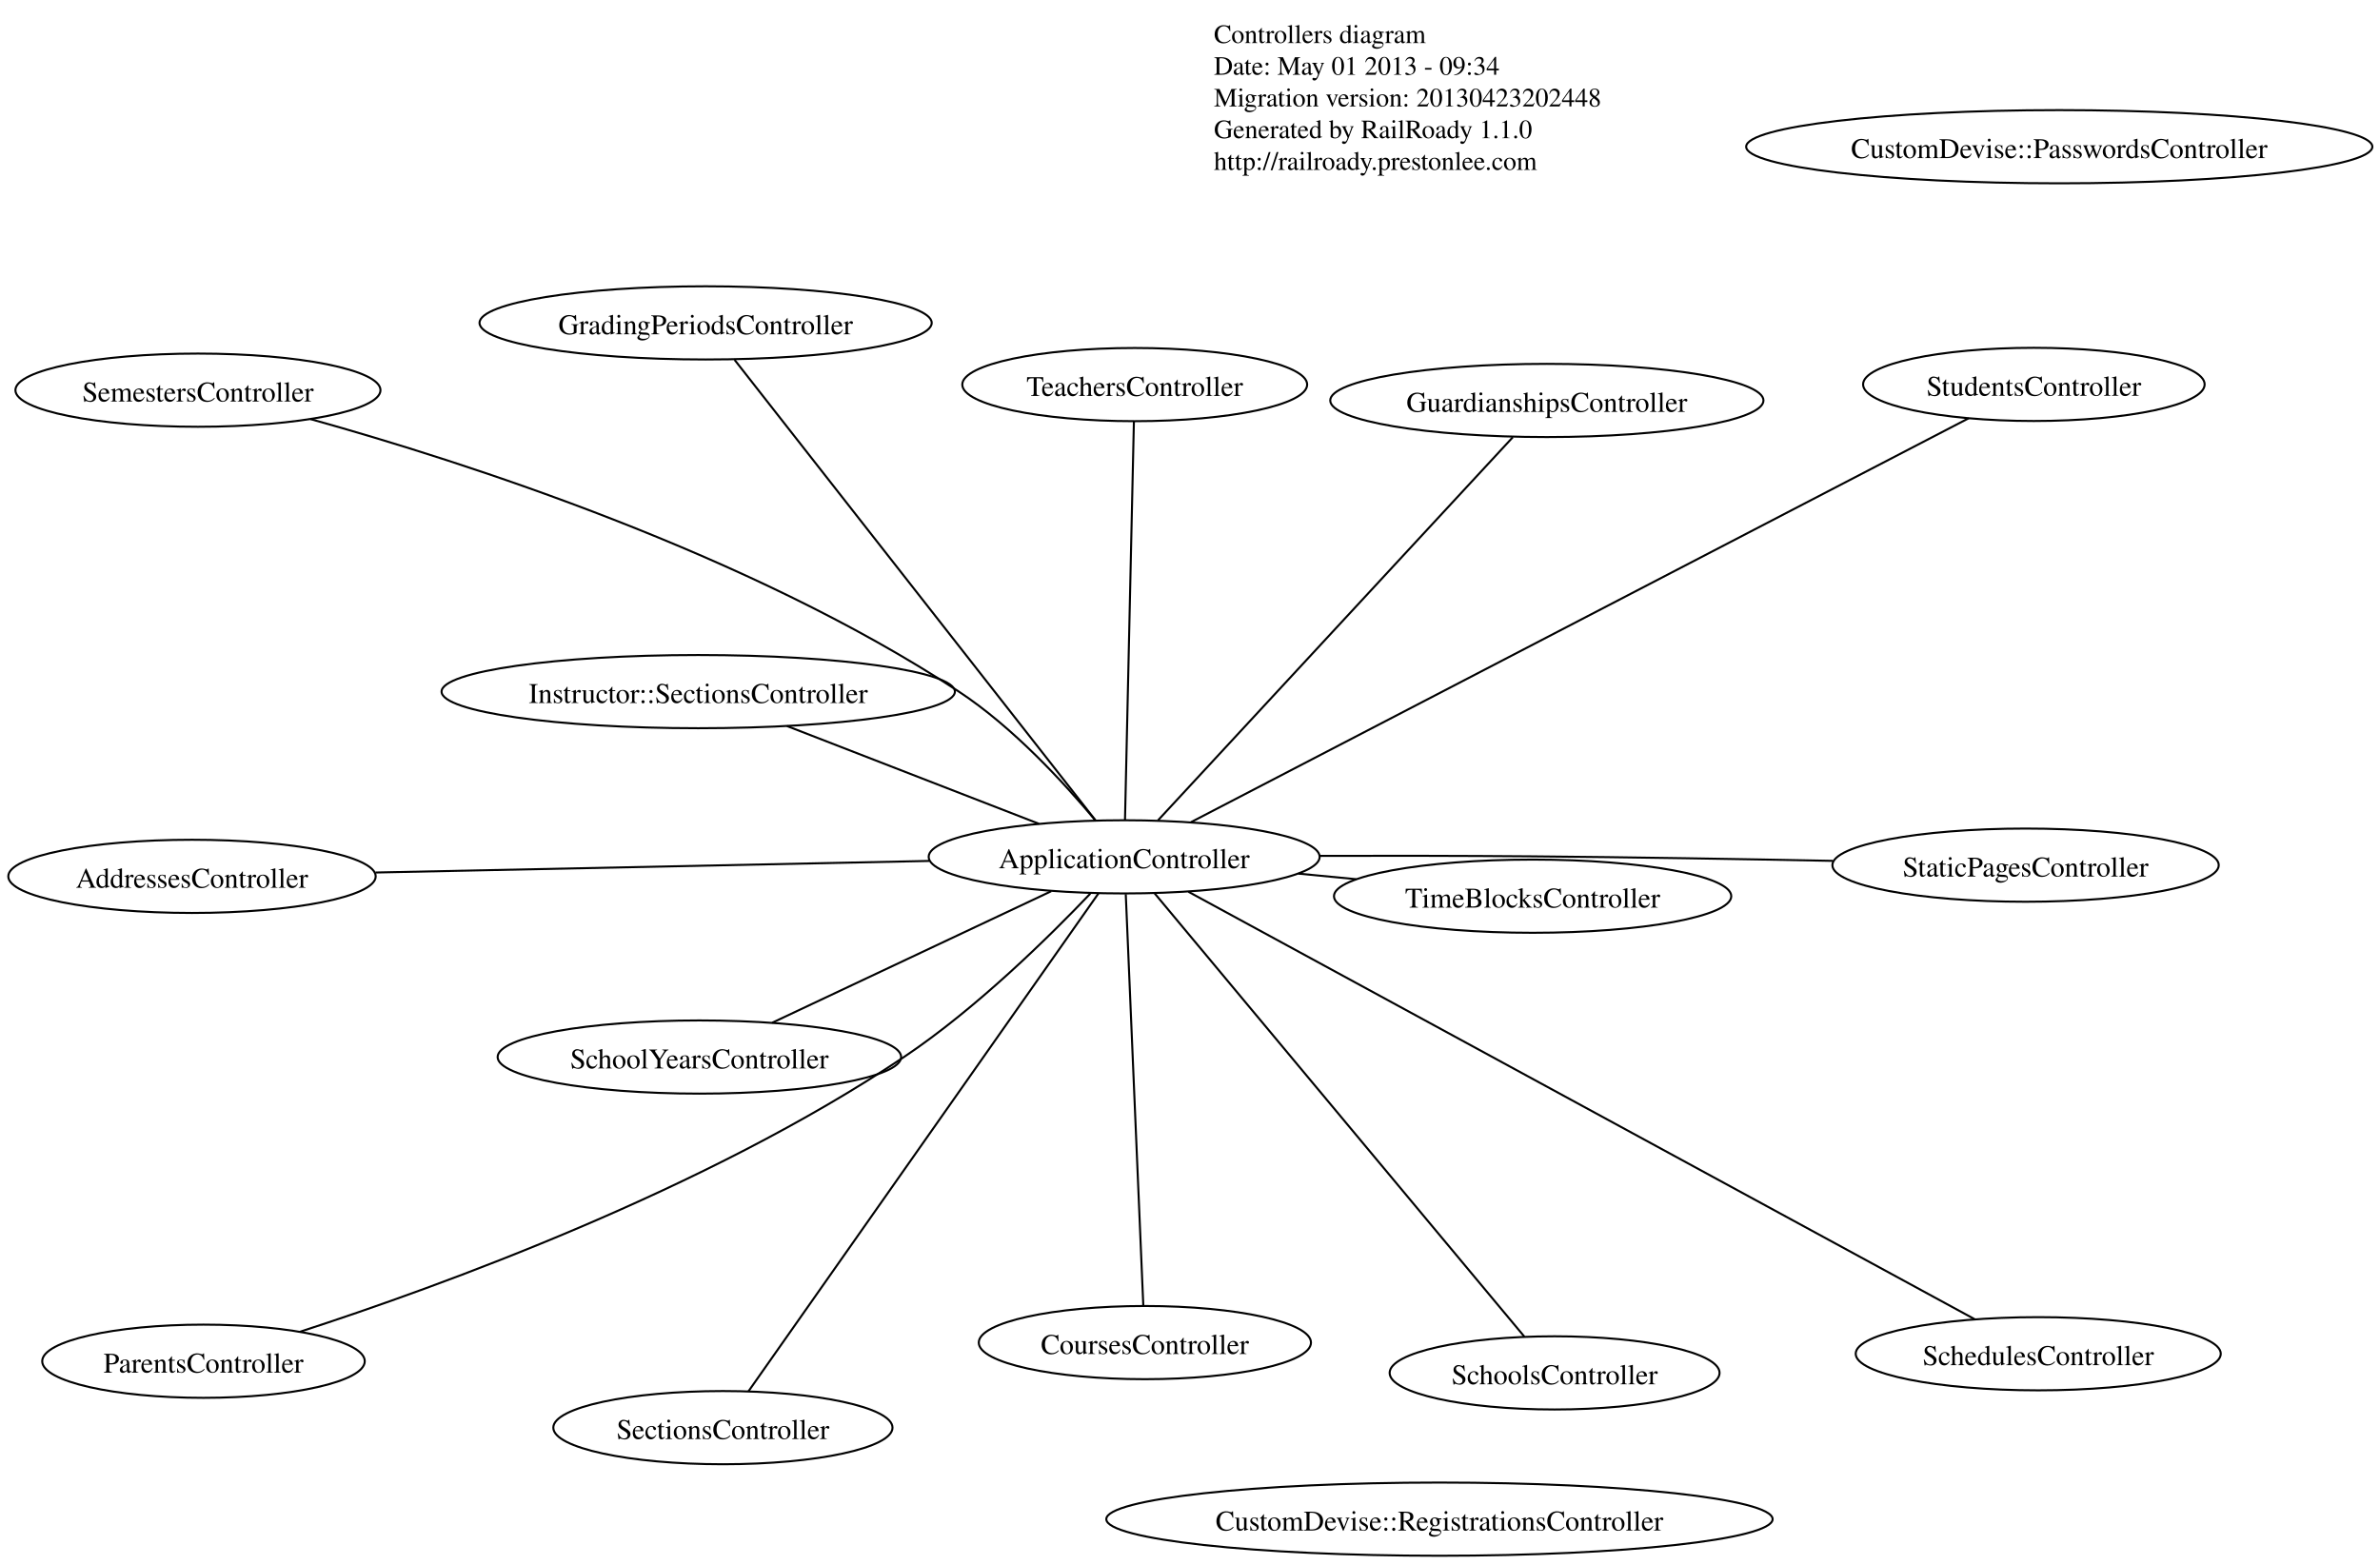
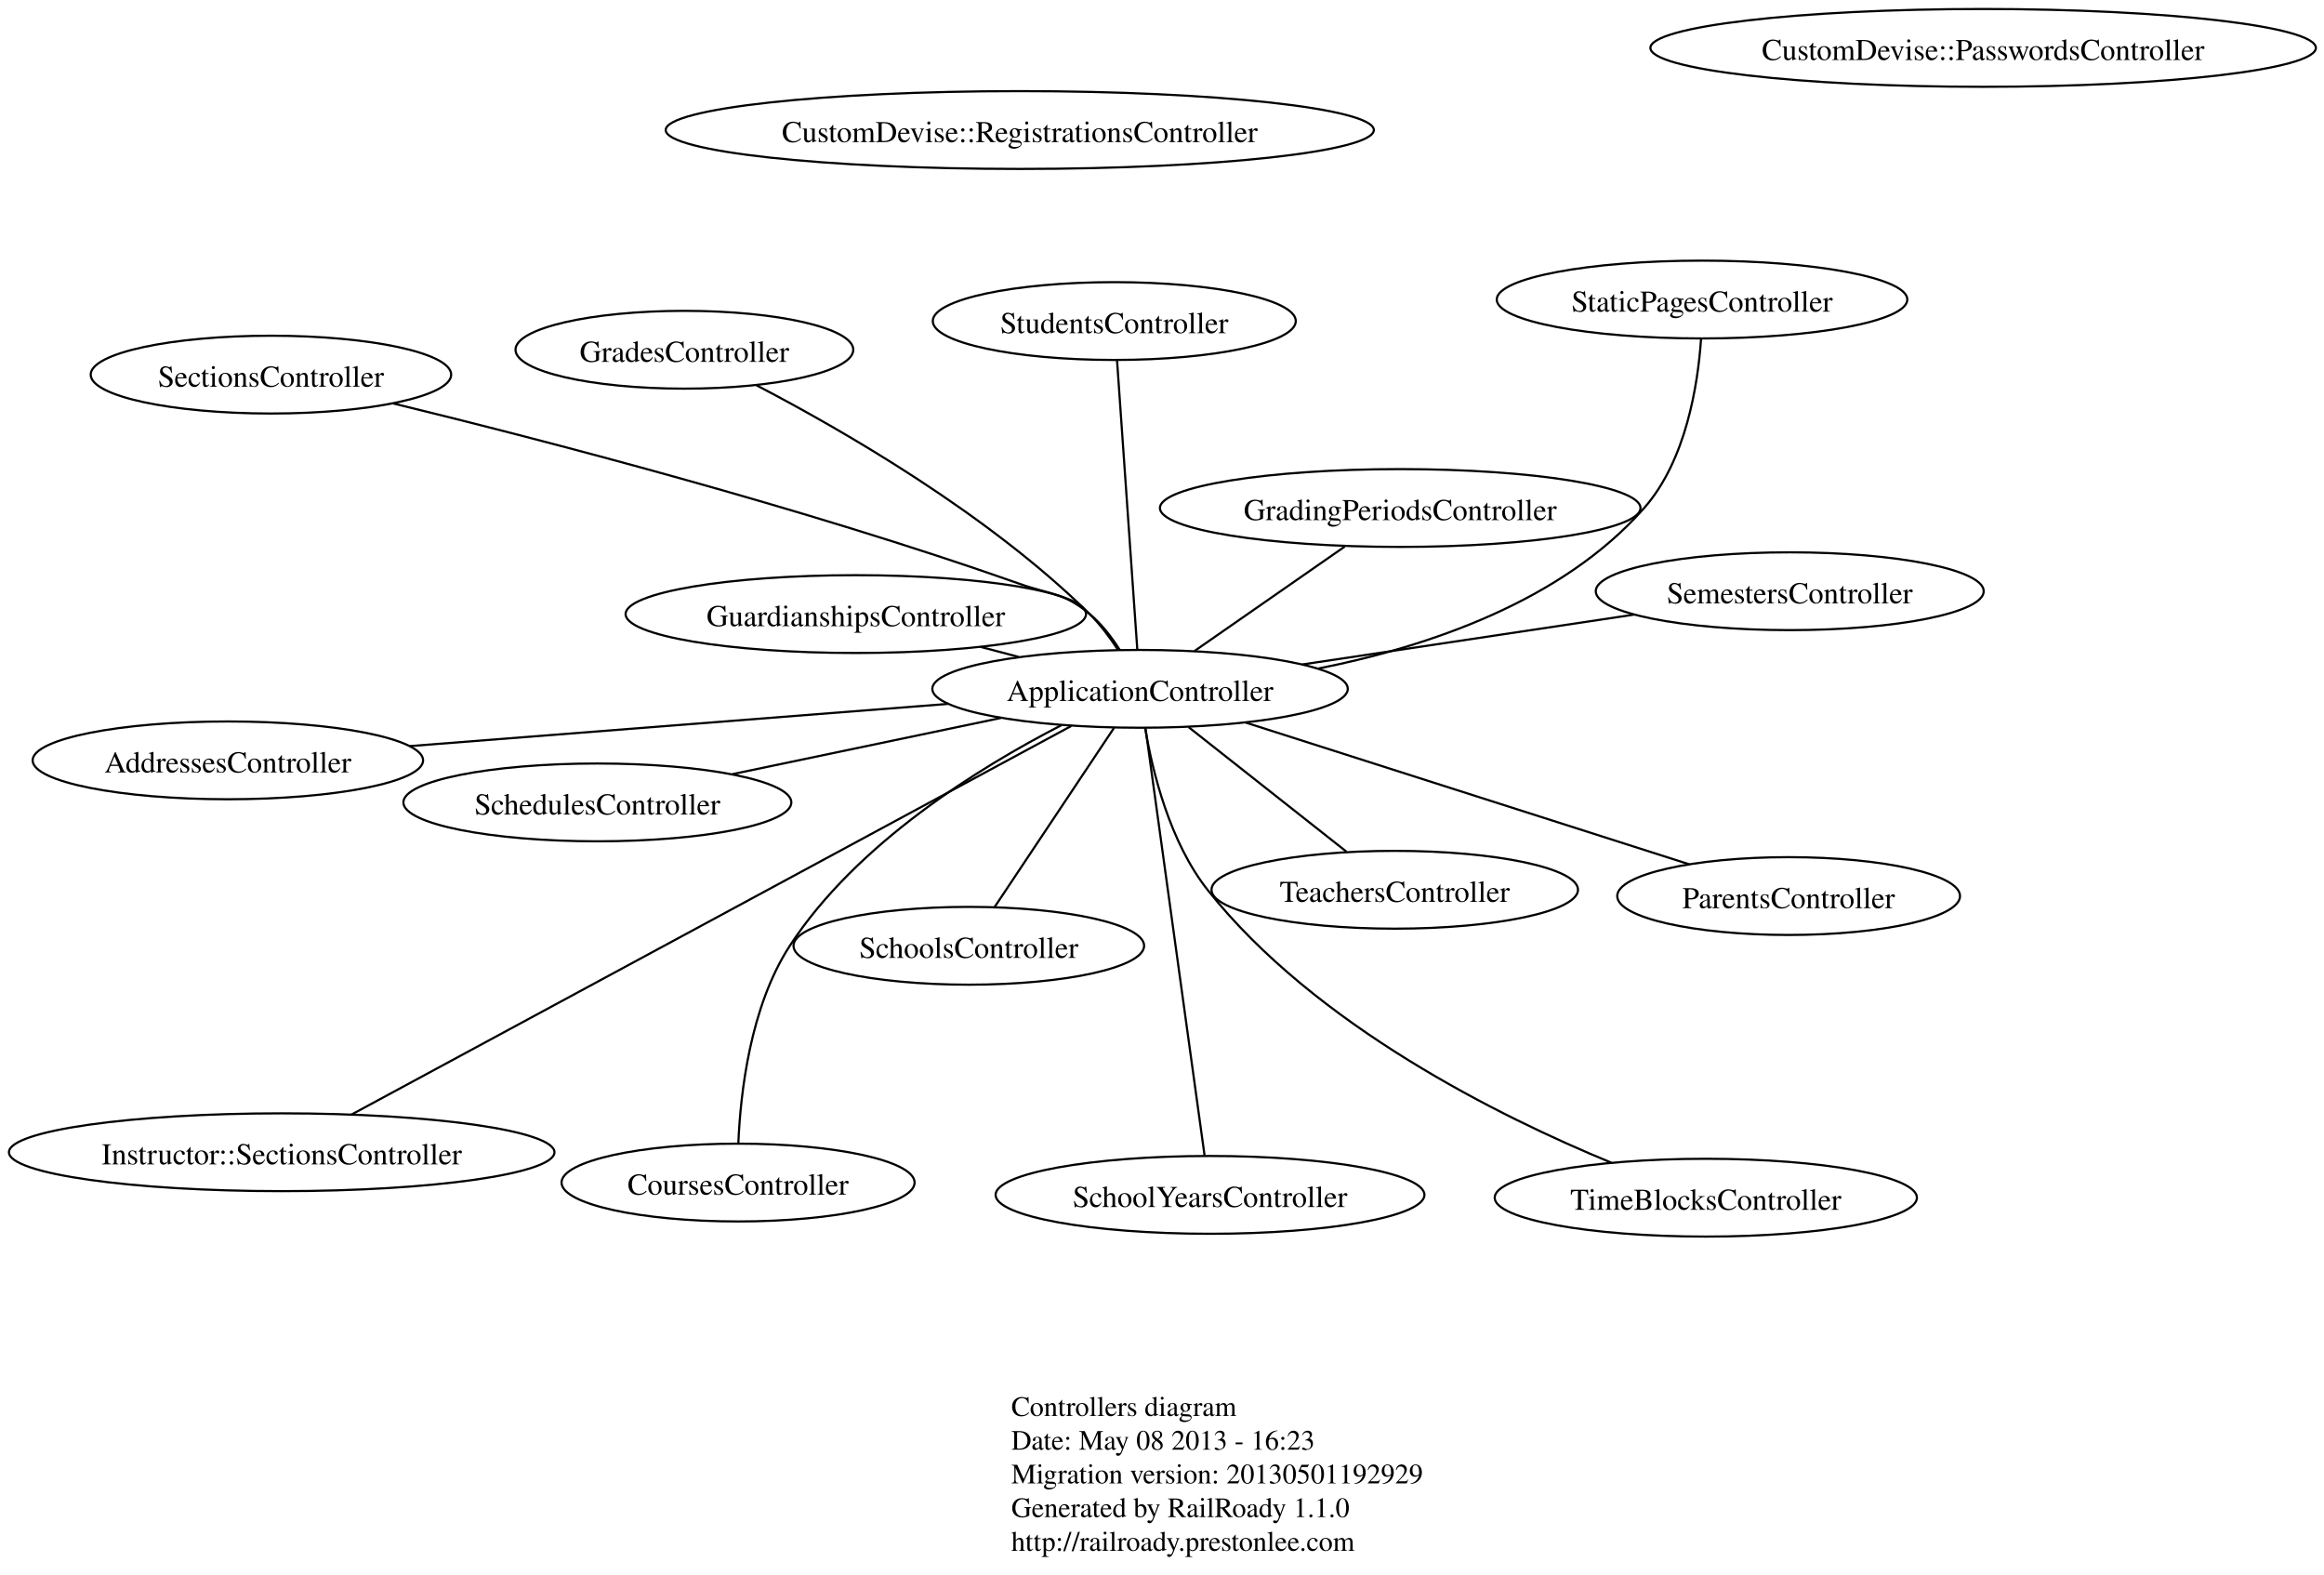
- <svg xmlns="http://www.w3.org/2000/svg" width="1170pt" height="769pt" viewBox="0.00 0.00 1170.48 769.00">
-   <g id="graph0" class="graph" transform="scale(1 1) rotate(0) translate(4 765)">
-     <polygon fill="white" stroke="white" points="-4,5 -4,-765 1167.48,-765 1167.48,5 -4,5" />
+ <svg xmlns="http://www.w3.org/2000/svg" width="1075pt" height="728pt" viewBox="0.00 0.00 1075.48 728.00">
+   <g id="graph0" class="graph" transform="scale(1 1) rotate(0) translate(4 724)">
+     <polygon fill="white" stroke="white" points="-4,5 -4,-724 1072.48,-724 1072.48,5 -4,5" />
    <g id="node1" class="node">
-       <text text-anchor="start" x="593" y="-744" font-family="Times,serif" font-size="13.00">Controllers diagram</text>
-       <text text-anchor="start" x="593" y="-728.4" font-family="Times,serif" font-size="13.00">Date: May 01 2013 - 09:34</text>
-       <text text-anchor="start" x="593" y="-712.8" font-family="Times,serif" font-size="13.00">Migration version: 20130423202448</text>
-       <text text-anchor="start" x="593" y="-697.2" font-family="Times,serif" font-size="13.00">Generated by RailRoady 1.1.0</text>
-       <text text-anchor="start" x="593" y="-681.6" font-family="Times,serif" font-size="13.00">http://railroady.prestonlee.com</text>
+       <text text-anchor="start" x="464" y="-69" font-family="Times,serif" font-size="13.00">Controllers diagram</text>
+       <text text-anchor="start" x="464" y="-53.4" font-family="Times,serif" font-size="13.00">Date: May 08 2013 - 16:23</text>
+       <text text-anchor="start" x="464" y="-37.8" font-family="Times,serif" font-size="13.00">Migration version: 20130501192929</text>
+       <text text-anchor="start" x="464" y="-22.2" font-family="Times,serif" font-size="13.00">Generated by RailRoady 1.1.0</text>
+       <text text-anchor="start" x="464" y="-6.6" font-family="Times,serif" font-size="13.00">http://railroady.prestonlee.com</text>
    </g>
    <g id="node2" class="node">
-       <ellipse fill="none" stroke="black" cx="90.423" cy="-334.143" rx="90.347" ry="18" />
-       <text text-anchor="middle" x="90.423" y="-328.543" font-family="Times,serif" font-size="14.00">AddressesController</text>
+       <ellipse fill="none" stroke="black" cx="101.453" cy="-372.349" rx="90.347" ry="18" />
+       <text text-anchor="middle" x="101.453" y="-366.749" font-family="Times,serif" font-size="14.00">AddressesController</text>
    </g>
    <g id="node3" class="node">
-       <ellipse fill="none" stroke="black" cx="548.865" cy="-343.738" rx="96.145" ry="18" />
-       <text text-anchor="middle" x="548.865" y="-338.138" font-family="Times,serif" font-size="14.00">ApplicationController</text>
+       <ellipse fill="none" stroke="black" cx="523.584" cy="-405.439" rx="96.145" ry="18" />
+       <text text-anchor="middle" x="523.584" y="-399.839" font-family="Times,serif" font-size="14.00">ApplicationController</text>
    </g>
    <g id="edge1" class="edge">
-       <path fill="none" stroke="black" d="M453.04,-341.732C372.85,-340.054 259.255,-337.676 180.668,-336.032" />
+       <path fill="none" stroke="black" d="M434.577,-398.462C361.163,-392.707 257.731,-384.599 185.666,-378.95" />
    </g>
    <g id="node4" class="node">
-       <ellipse fill="none" stroke="black" cx="559.05" cy="-104.835" rx="81.693" ry="18" />
-       <text text-anchor="middle" x="559.05" y="-99.235" font-family="Times,serif" font-size="14.00">CoursesController</text>
+       <ellipse fill="none" stroke="black" cx="337.561" cy="-177" rx="81.693" ry="18" />
+       <text text-anchor="middle" x="337.561" y="-171.4" font-family="Times,serif" font-size="14.00">CoursesController</text>
    </g>
    <g id="edge2" class="edge">
-       <path fill="none" stroke="black" d="M549.648,-325.388C551.548,-280.809 556.39,-167.225 558.279,-122.92" />
+       <path fill="none" stroke="black" d="M487.209,-388.629C449.698,-369.354 392.437,-334.156 361.424,-286.424 343.097,-258.217 338.643,-218.162 337.681,-195.154" />
    </g>
    <g id="node7" class="node">
-       <ellipse fill="none" stroke="black" cx="343.022" cy="-606.351" rx="111.191" ry="18" />
-       <text text-anchor="middle" x="343.022" y="-600.751" font-family="Times,serif" font-size="14.00">GradingPeriodsController</text>
+       <ellipse fill="none" stroke="black" cx="312.719" cy="-562.335" rx="78.157" ry="18" />
+       <text text-anchor="middle" x="312.719" y="-556.735" font-family="Times,serif" font-size="14.00">GradesController</text>
    </g>
    <g id="edge3" class="edge">
-       <path fill="none" stroke="black" d="M534.717,-361.788C497.112,-409.763 394.987,-540.054 357.269,-588.174" />
+       <path fill="none" stroke="black" d="M513.399,-423.433C509.669,-429.153 505.131,-435.26 500.156,-440.156 453.091,-486.475 385.878,-525.155 346.031,-545.916" />
    </g>
    <g id="node8" class="node">
-       <ellipse fill="none" stroke="black" cx="756.739" cy="-568.2" rx="106.533" ry="18" />
-       <text text-anchor="middle" x="756.739" y="-562.6" font-family="Times,serif" font-size="14.00">GuardianshipsController</text>
+       <ellipse fill="none" stroke="black" cx="643.981" cy="-489.108" rx="111.191" ry="18" />
+       <text text-anchor="middle" x="643.981" y="-483.508" font-family="Times,serif" font-size="14.00">GradingPeriodsController</text>
    </g>
    <g id="edge4" class="edge">
-       <path fill="none" stroke="black" d="M565.525,-361.727C604.448,-403.756 700.999,-508.012 740,-550.125" />
+       <path fill="none" stroke="black" d="M548.823,-422.979C569.233,-437.163 597.849,-457.049 618.36,-471.303" />
    </g>
    <g id="node9" class="node">
-       <ellipse fill="none" stroke="black" cx="339.394" cy="-425.002" rx="126.227" ry="18" />
-       <text text-anchor="middle" x="339.394" y="-419.402" font-family="Times,serif" font-size="14.00">Instructor::SectionsController</text>
+       <ellipse fill="none" stroke="black" cx="392.042" cy="-440.029" rx="106.533" ry="18" />
+       <text text-anchor="middle" x="392.042" y="-434.429" font-family="Times,serif" font-size="14.00">GuardianshipsController</text>
    </g>
    <g id="edge5" class="edge">
-       <path fill="none" stroke="black" d="M506.979,-359.988C471.042,-373.929 419.439,-393.949 383.01,-408.081" />
+       <path fill="none" stroke="black" d="M467.417,-420.209C461.551,-421.751 455.581,-423.321 449.699,-424.868" />
    </g>
    <g id="node10" class="node">
-       <ellipse fill="none" stroke="black" cx="96.078" cy="-95.672" rx="79.317" ry="18" />
-       <text text-anchor="middle" x="96.078" y="-90.072" font-family="Times,serif" font-size="14.00">ParentsController</text>
+       <ellipse fill="none" stroke="black" cx="126.363" cy="-191.026" rx="126.227" ry="18" />
+       <text text-anchor="middle" x="126.363" y="-185.426" font-family="Times,serif" font-size="14.00">Instructor::SectionsController</text>
    </g>
    <g id="edge6" class="edge">
-       <path fill="none" stroke="black" d="M532.216,-325.657C512.039,-304.483 476.3,-269.267 440.67,-245.365 343.171,-179.957 212.419,-132.523 143.378,-110.124" />
+       <path fill="none" stroke="black" d="M491.749,-388.255C417.465,-348.158 233.332,-248.766 158.627,-208.441" />
    </g>
    <g id="node11" class="node">
-       <ellipse fill="none" stroke="black" cx="998.403" cy="-99.35" rx="89.772" ry="18" />
-       <text text-anchor="middle" x="998.403" y="-93.75" font-family="Times,serif" font-size="14.00">SchedulesController</text>
+       <ellipse fill="none" stroke="black" cx="823.725" cy="-309.562" rx="79.317" ry="18" />
+       <text text-anchor="middle" x="823.725" y="-303.962" font-family="Times,serif" font-size="14.00">ParentsController</text>
    </g>
    <g id="edge7" class="edge">
-       <path fill="none" stroke="black" d="M580.476,-326.553C663.115,-281.627 884.863,-161.075 967.126,-116.354" />
+       <path fill="none" stroke="black" d="M572.475,-389.822C629.285,-371.674 722.304,-341.96 777.811,-324.229" />
    </g>
    <g id="node12" class="node">
-       <ellipse fill="none" stroke="black" cx="339.958" cy="-245.282" rx="99.228" ry="18" />
-       <text text-anchor="middle" x="339.958" y="-239.682" font-family="Times,serif" font-size="14.00">SchoolYearsController</text>
+       <ellipse fill="none" stroke="black" cx="272.442" cy="-352.894" rx="89.772" ry="18" />
+       <text text-anchor="middle" x="272.442" y="-347.294" font-family="Times,serif" font-size="14.00">SchedulesController</text>
    </g>
    <g id="edge8" class="edge">
-       <path fill="none" stroke="black" d="M512.953,-326.813C474.572,-308.724 414.086,-280.217 375.751,-262.15" />
+       <path fill="none" stroke="black" d="M459.235,-391.976C421.013,-383.979 372.771,-373.885 334.888,-365.959" />
    </g>
    <g id="node13" class="node">
-       <ellipse fill="none" stroke="black" cx="760.551" cy="-89.934" rx="81.127" ry="18" />
-       <text text-anchor="middle" x="760.551" y="-84.334" font-family="Times,serif" font-size="14.00">SchoolsController</text>
+       <ellipse fill="none" stroke="black" cx="555.959" cy="-171.298" rx="99.228" ry="18" />
+       <text text-anchor="middle" x="555.959" y="-165.698" font-family="Times,serif" font-size="14.00">SchoolYearsController</text>
    </g>
    <g id="edge9" class="edge">
-       <path fill="none" stroke="black" d="M563.751,-325.891C602.618,-279.29 706.833,-154.34 745.682,-107.762" />
+       <path fill="none" stroke="black" d="M526.125,-387.067C532.177,-343.298 547.39,-233.268 553.43,-189.585" />
    </g>
    <g id="node14" class="node">
-       <ellipse fill="none" stroke="black" cx="351.525" cy="-63" rx="83.408" ry="18" />
-       <text text-anchor="middle" x="351.525" y="-57.4" font-family="Times,serif" font-size="14.00">SectionsController</text>
+       <ellipse fill="none" stroke="black" cx="444.336" cy="-286.553" rx="81.127" ry="18" />
+       <text text-anchor="middle" x="444.336" y="-280.953" font-family="Times,serif" font-size="14.00">SchoolsController</text>
    </g>
    <g id="edge10" class="edge">
-       <path fill="none" stroke="black" d="M536.221,-325.749C500.577,-275.042 399.579,-131.362 364.065,-80.839" />
+       <path fill="none" stroke="black" d="M511.548,-387.383C496.566,-364.908 471.139,-326.762 456.225,-304.39" />
    </g>
    <g id="node15" class="node">
-       <ellipse fill="none" stroke="black" cx="93.35" cy="-573.263" rx="89.772" ry="18" />
-       <text text-anchor="middle" x="93.35" y="-567.663" font-family="Times,serif" font-size="14.00">SemestersController</text>
+       <ellipse fill="none" stroke="black" cx="121.384" cy="-550.83" rx="83.408" ry="18" />
+       <text text-anchor="middle" x="121.384" y="-545.23" font-family="Times,serif" font-size="14.00">SectionsController</text>
    </g>
    <g id="edge11" class="edge">
-       <path fill="none" stroke="black" d="M534.642,-361.75C519.572,-379.833 494.272,-407.478 467.354,-425.15 364.02,-492.988 224.788,-537.823 148.696,-559.035" />
+       <path fill="none" stroke="black" d="M514.1,-423.595C510.364,-429.459 505.645,-435.612 500.156,-440.156 488.172,-450.077 482.667,-448.801 467.996,-453.978 367.536,-489.423 247.143,-520.616 177.93,-537.498" />
    </g>
    <g id="node16" class="node">
-       <ellipse fill="none" stroke="black" cx="992.173" cy="-339.654" rx="95.004" ry="18" />
-       <text text-anchor="middle" x="992.173" y="-334.054" font-family="Times,serif" font-size="14.00">StaticPagesController</text>
+       <ellipse fill="none" stroke="black" cx="824.239" cy="-450.606" rx="89.772" ry="18" />
+       <text text-anchor="middle" x="824.239" y="-445.006" font-family="Times,serif" font-size="14.00">SemestersController</text>
    </g>
    <g id="edge12" class="edge">
-       <path fill="none" stroke="black" d="M645.286,-344.231C678.169,-344.3 715.156,-344.269 748.934,-343.989 797.925,-343.583 852.461,-342.655 897.457,-341.761" />
+       <path fill="none" stroke="black" d="M598.677,-416.72C645.638,-423.775 705.796,-432.813 752.174,-439.78" />
    </g>
    <g id="node17" class="node">
-       <ellipse fill="none" stroke="black" cx="996.251" cy="-576.101" rx="83.993" ry="18" />
-       <text text-anchor="middle" x="996.251" y="-570.501" font-family="Times,serif" font-size="14.00">StudentsController</text>
+       <ellipse fill="none" stroke="black" cx="783.651" cy="-585.569" rx="95.004" ry="18" />
+       <text text-anchor="middle" x="783.651" y="-579.969" font-family="Times,serif" font-size="14.00">StaticPagesController</text>
    </g>
    <g id="edge13" class="edge">
-       <path fill="none" stroke="black" d="M581.763,-360.824C664.801,-403.952 882.101,-516.814 964.209,-559.459" />
+       <path fill="none" stroke="black" d="M606.125,-414.839C656.716,-424.927 718.864,-445.835 756.925,-489.166 776.296,-511.218 781.739,-546.168 783.201,-567.375" />
    </g>
    <g id="node18" class="node">
-       <ellipse fill="none" stroke="black" cx="554.057" cy="-576.011" rx="84.804" ry="18" />
-       <text text-anchor="middle" x="554.057" y="-570.411" font-family="Times,serif" font-size="14.00">TeachersController</text>
+       <ellipse fill="none" stroke="black" cx="511.66" cy="-575.613" rx="83.993" ry="18" />
+       <text text-anchor="middle" x="511.66" y="-570.013" font-family="Times,serif" font-size="14.00">StudentsController</text>
    </g>
    <g id="edge14" class="edge">
-       <path fill="none" stroke="black" d="M549.273,-361.964C550.243,-405.384 552.683,-514.535 553.651,-557.869" />
+       <path fill="none" stroke="black" d="M522.308,-423.651C520.013,-456.404 515.215,-524.874 512.927,-557.532" />
    </g>
    <g id="node19" class="node">
-       <ellipse fill="none" stroke="black" cx="749.74" cy="-324.39" rx="97.7" ry="18" />
-       <text text-anchor="middle" x="749.74" y="-318.79" font-family="Times,serif" font-size="14.00">TimeBlocksController</text>
+       <ellipse fill="none" stroke="black" cx="641.445" cy="-312.472" rx="84.804" ry="18" />
+       <text text-anchor="middle" x="641.445" y="-306.872" font-family="Times,serif" font-size="14.00">TeachersController</text>
    </g>
    <g id="edge15" class="edge">
-       <path fill="none" stroke="black" d="M634.637,-335.476C644.021,-334.573 653.579,-333.652 662.975,-332.747" />
+       <path fill="none" stroke="black" d="M546.03,-387.734C567.002,-371.192 598.137,-346.633 619.082,-330.112" />
+     </g>
+     <g id="node20" class="node">
+       <ellipse fill="none" stroke="black" cx="785.402" cy="-170" rx="97.7" ry="18" />
+       <text text-anchor="middle" x="785.402" y="-164.4" font-family="Times,serif" font-size="14.00">TimeBlocksController</text>
+     </g>
+     <g id="edge16" class="edge">
+       <path fill="none" stroke="black" d="M525.955,-387.218C529.372,-367.048 537.328,-334.463 554.947,-312.28 604.661,-249.686 689.975,-207.482 741.684,-186.19" />
    </g>
    <g id="node5" class="node">
-       <ellipse fill="none" stroke="black" cx="1008.74" cy="-693" rx="153.981" ry="18" />
-       <text text-anchor="middle" x="1008.74" y="-687.4" font-family="Times,serif" font-size="14.00">CustomDevise::PasswordsController</text>
+       <ellipse fill="none" stroke="black" cx="913.74" cy="-702" rx="153.981" ry="18" />
+       <text text-anchor="middle" x="913.74" y="-696.4" font-family="Times,serif" font-size="14.00">CustomDevise::PasswordsController</text>
    </g>
    <g id="node6" class="node">
-       <ellipse fill="none" stroke="black" cx="703.926" cy="-18" rx="163.851" ry="18" />
-       <text text-anchor="middle" x="703.926" y="-12.4" font-family="Times,serif" font-size="14.00">CustomDevise::RegistrationsController</text>
+       <ellipse fill="none" stroke="black" cx="467.926" cy="-664" rx="163.851" ry="18" />
+       <text text-anchor="middle" x="467.926" y="-658.4" font-family="Times,serif" font-size="14.00">CustomDevise::RegistrationsController</text>
    </g>
  </g>
</svg>
